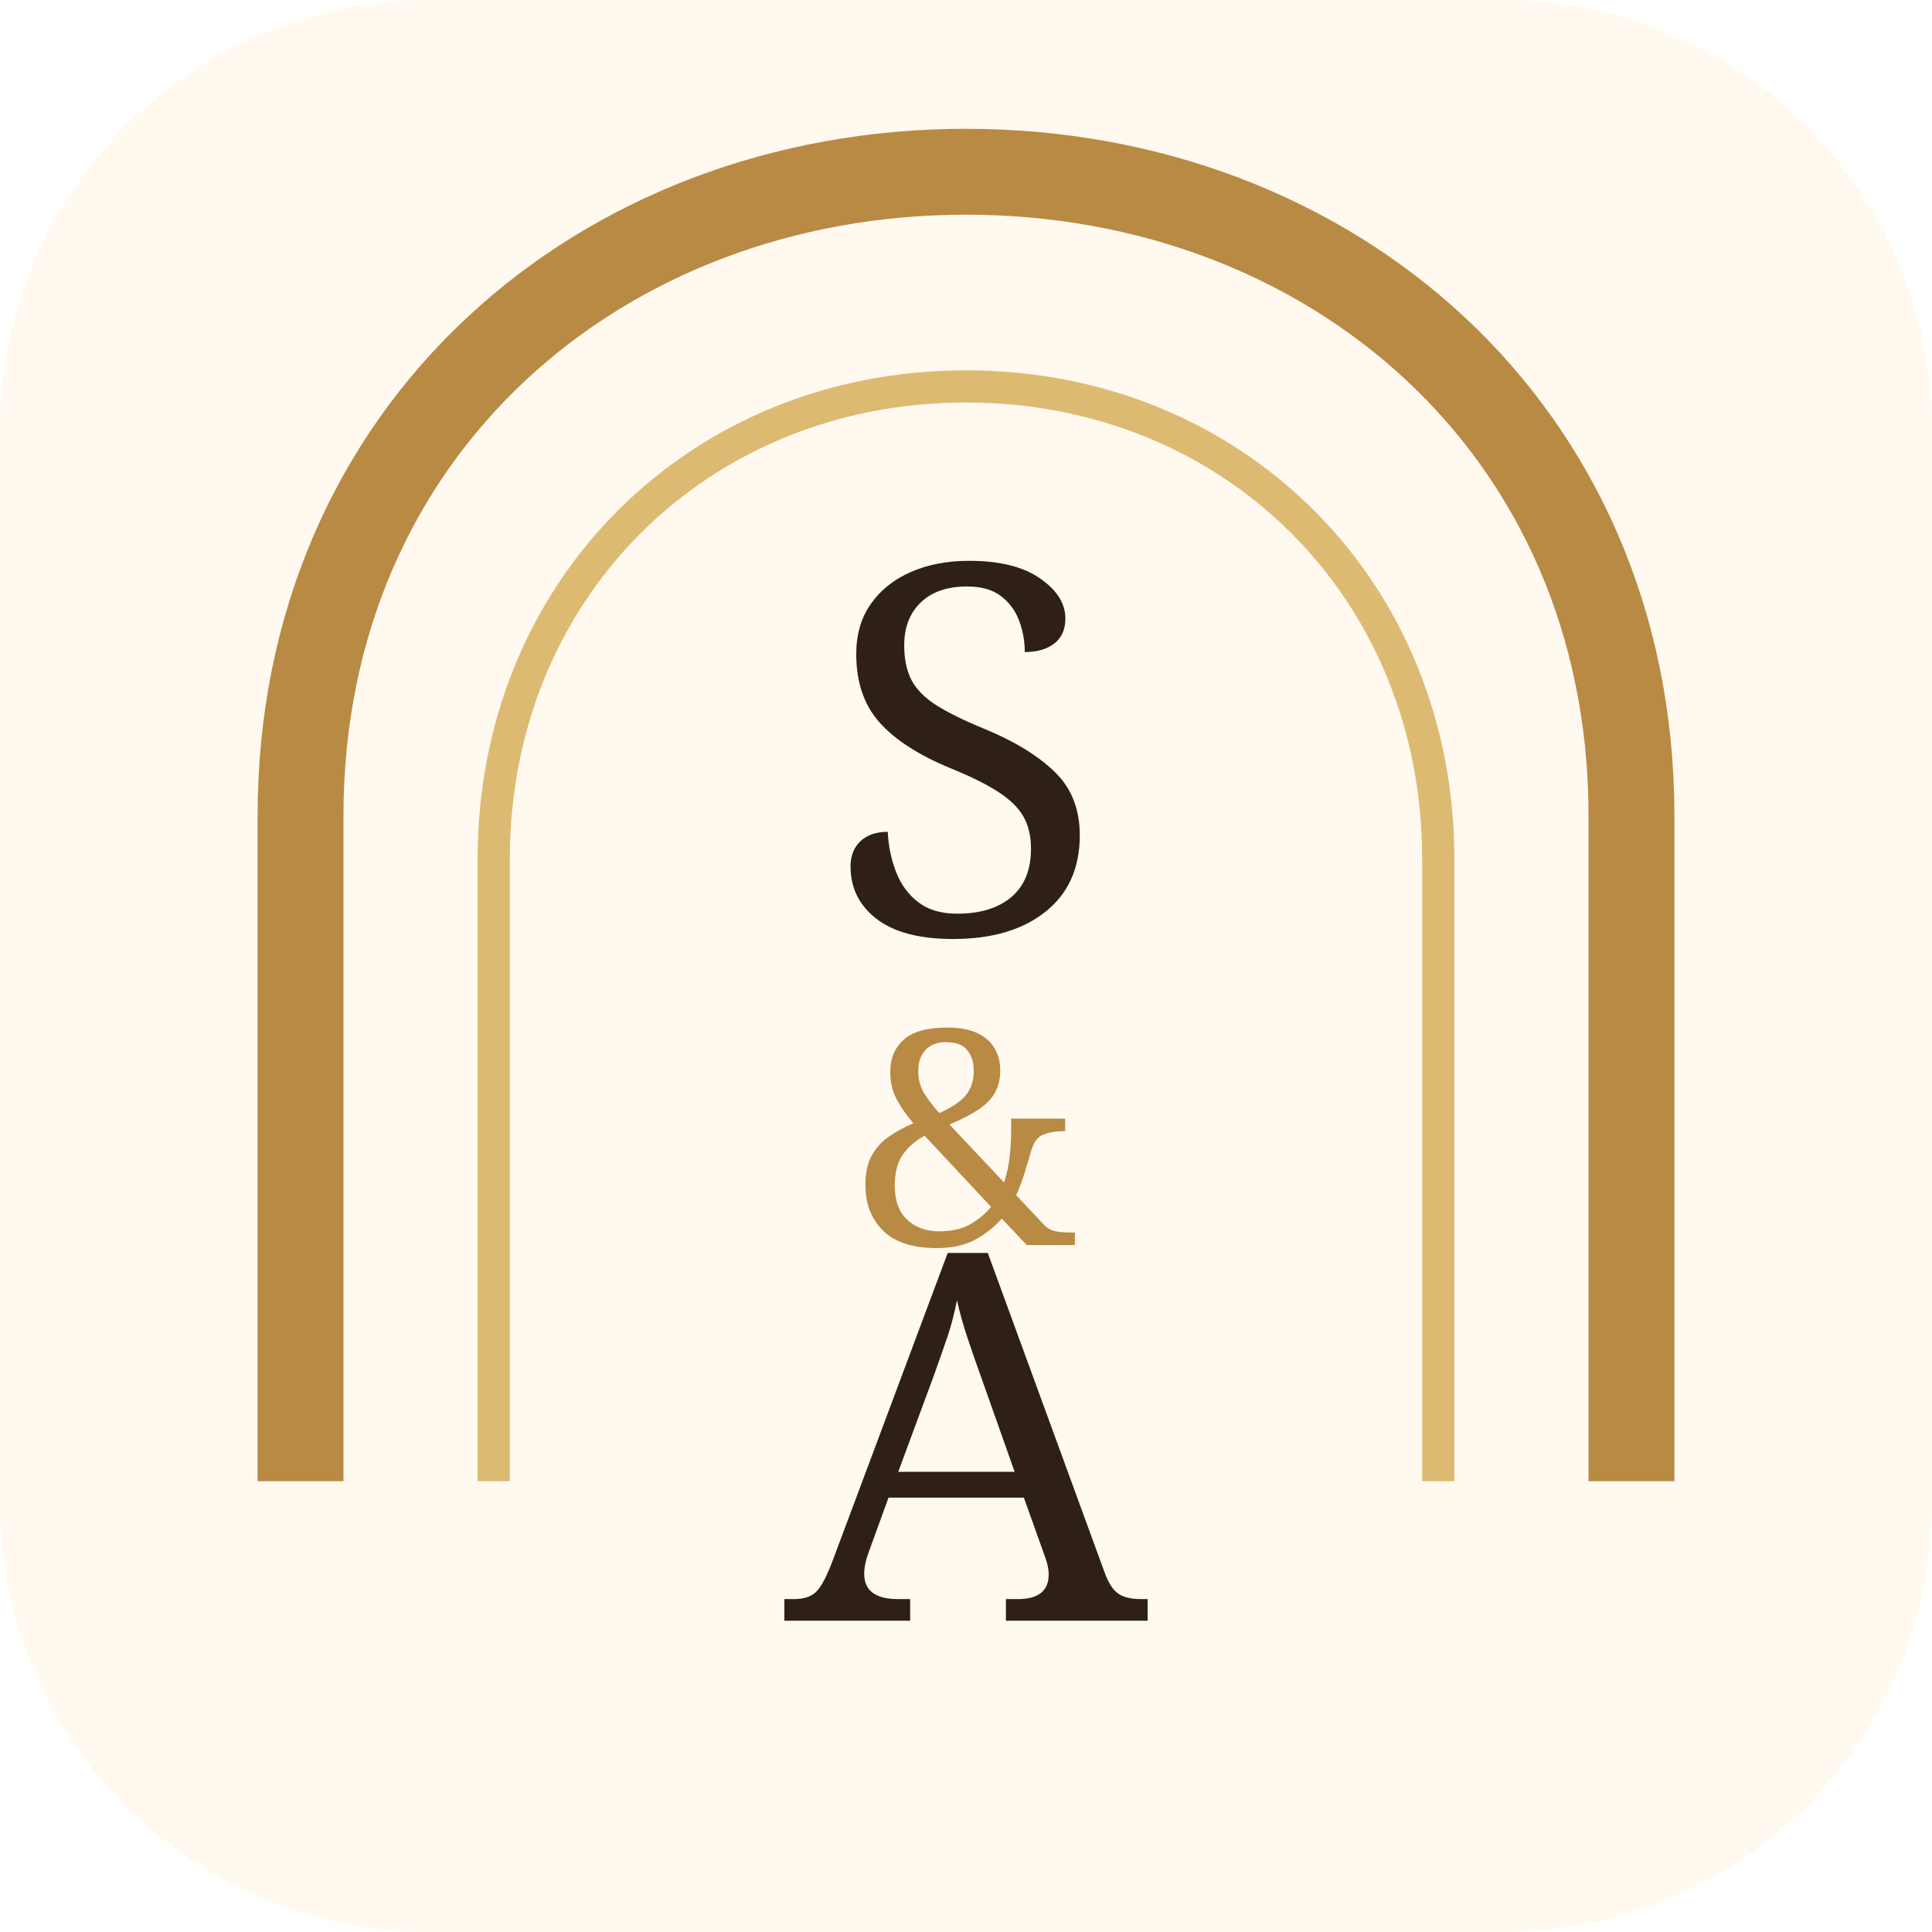
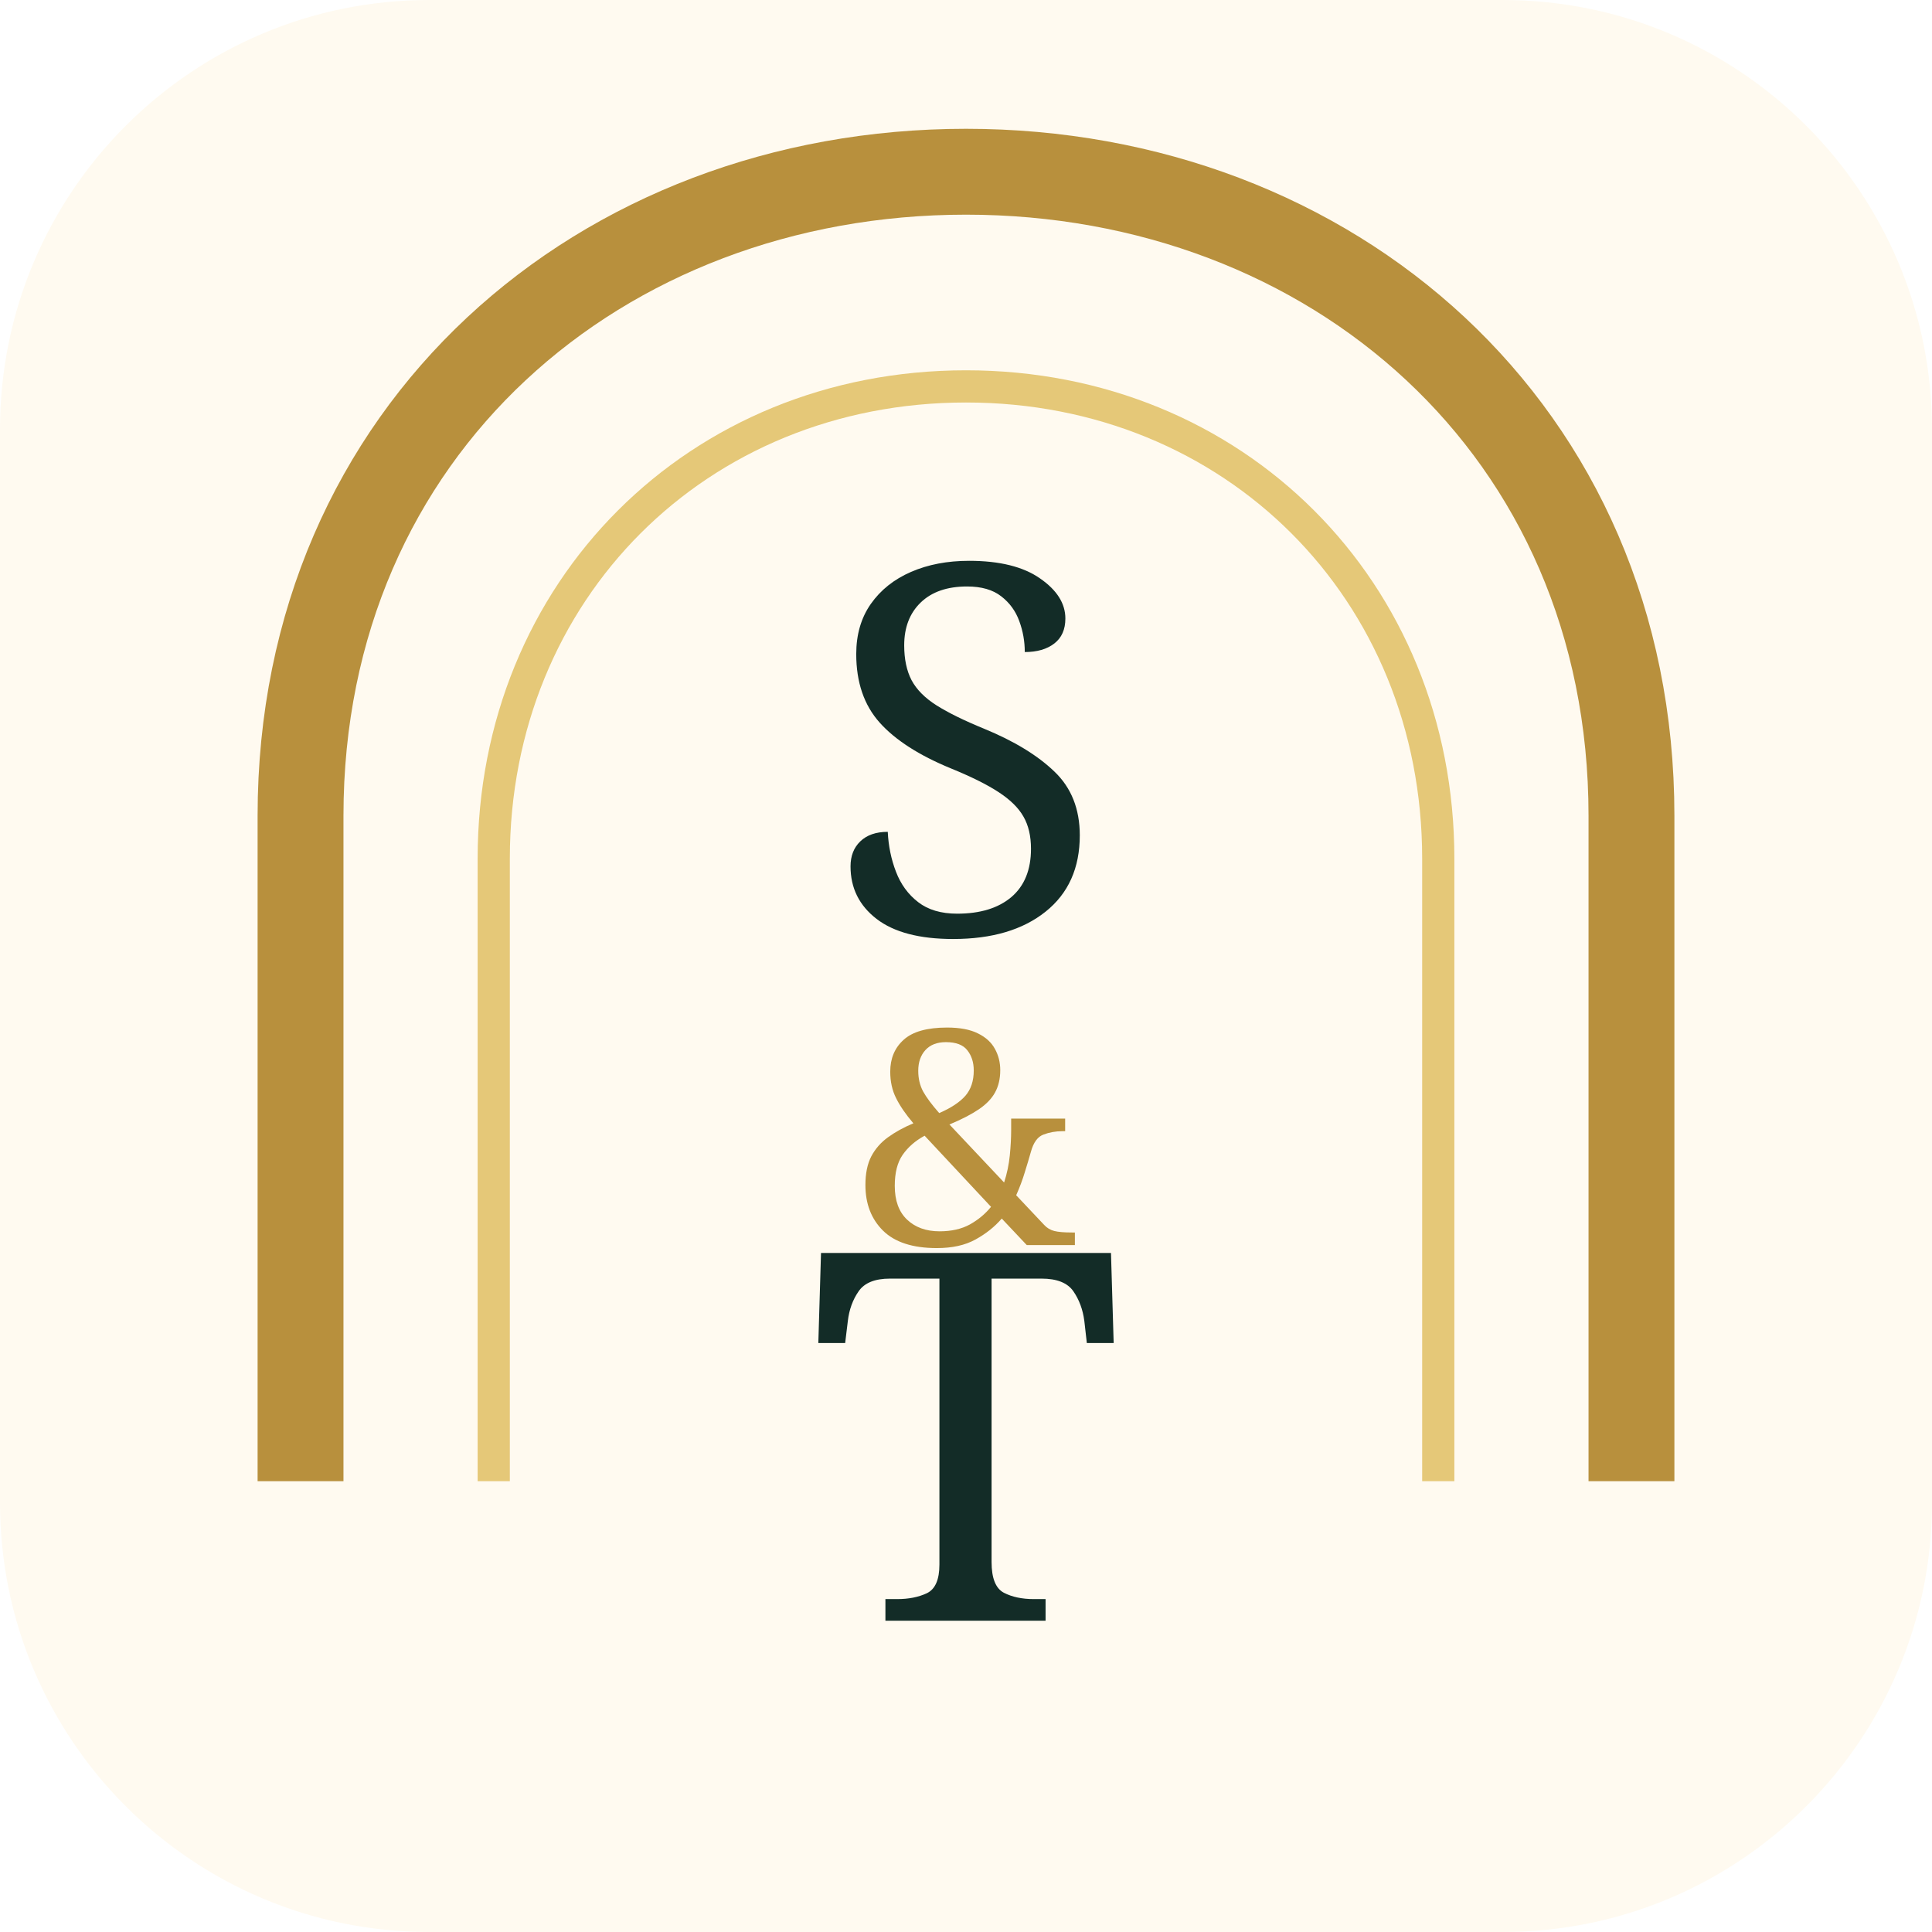
<svg xmlns="http://www.w3.org/2000/svg" viewBox="0 0 180 180">
-   <rect width="180" height="180" rx="40" fill="#fff9ef" />
-   <path d="M28 138V76c0-36 28-60 62-60s62 24 62 60v62" fill="none" stroke="#b88a44" stroke-width="8" />
-   <path d="M46 138V80c0-25 19-44 44-44s44 19 44 44v58" fill="none" stroke="#ddba72" stroke-width="3" />
-   <text x="90" y="87" text-anchor="middle" font-family="Georgia, serif" font-size="48" fill="#2e2018">S</text>
-   <text x="90" y="116" text-anchor="middle" font-family="Georgia, serif" font-size="28" fill="#b88a44">&amp;</text>
-   <text x="90" y="151" text-anchor="middle" font-family="Georgia, serif" font-size="48" fill="#2e2018">A</text>
+   <rect width="180" height="180" rx="40" fill="#fffaf0" />
+   <path d="M28 138V76c0-36 28-60 62-60s62 24 62 60v62" fill="none" stroke="#b8903d" stroke-width="8" />
+   <path d="M46 138V80c0-25 19-44 44-44s44 19 44 44v58" fill="none" stroke="#e5c878" stroke-width="3" />
+   <text x="90" y="87" text-anchor="middle" font-family="Georgia, serif" font-size="48" fill="#132c27">S</text>
+   <text x="90" y="116" text-anchor="middle" font-family="Georgia, serif" font-size="28" fill="#b8903d">&amp;</text>
+   <text x="90" y="151" text-anchor="middle" font-family="Georgia, serif" font-size="48" fill="#132c27">T</text>
</svg>
